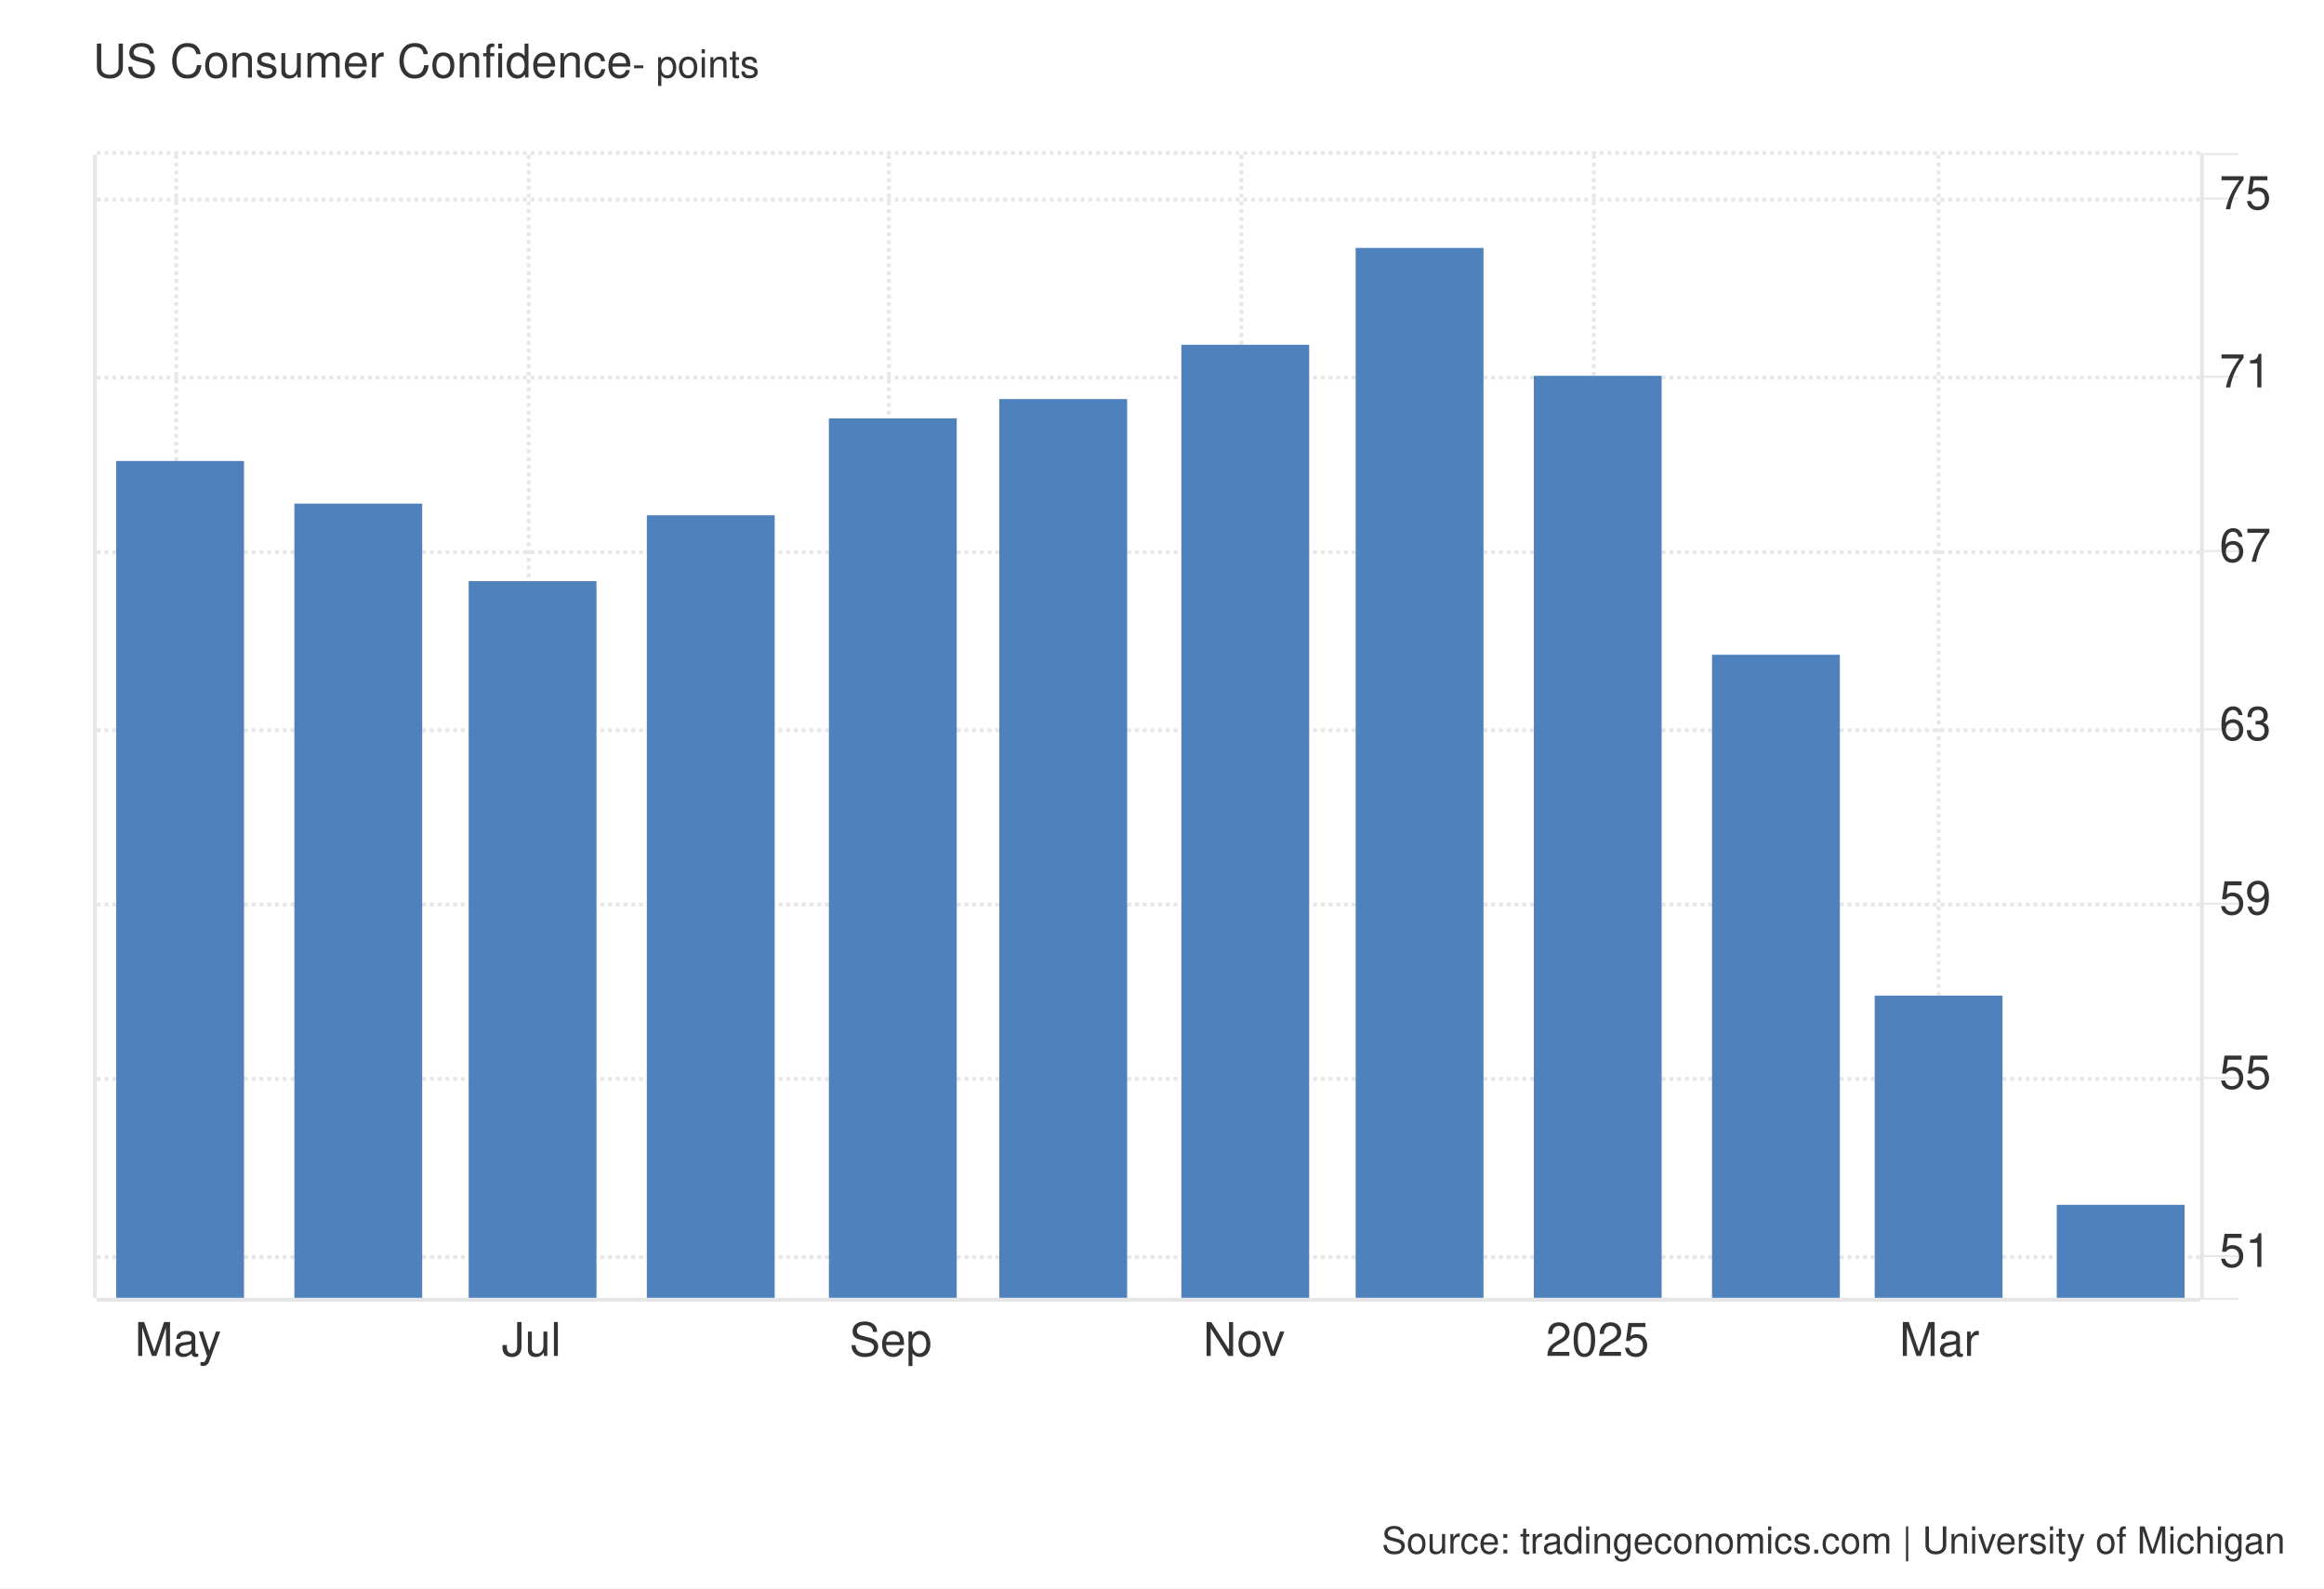
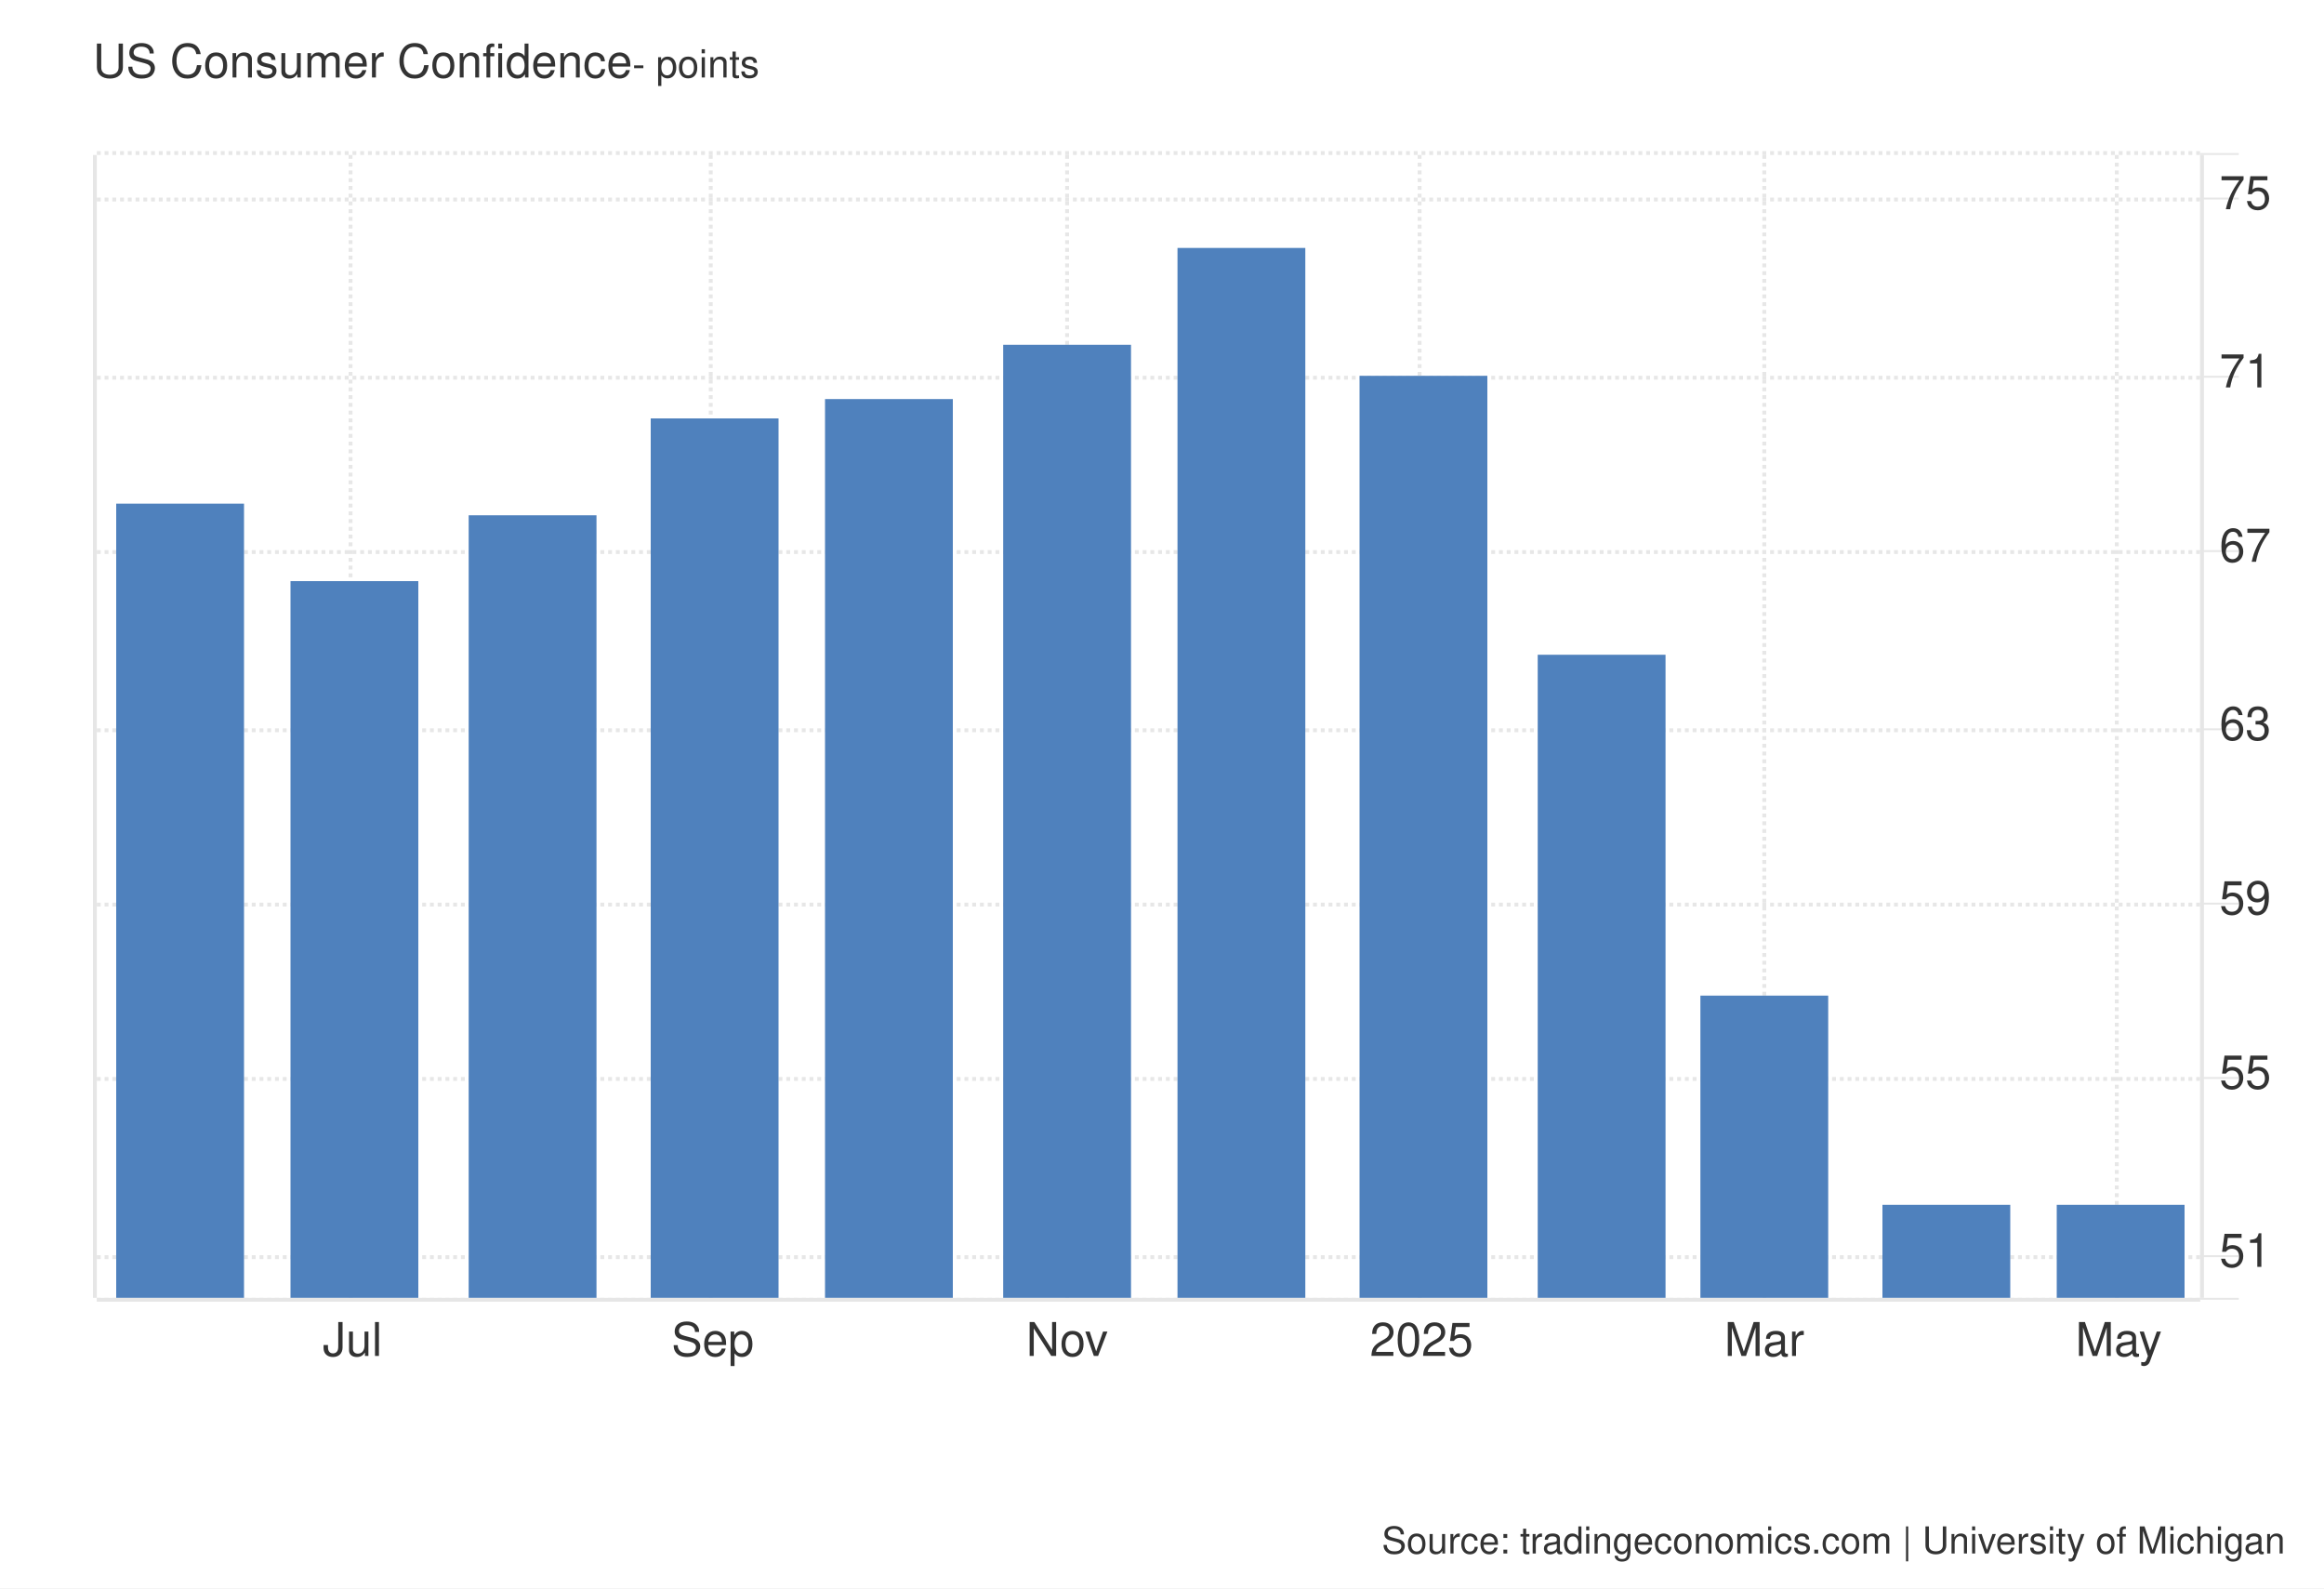
<svg xmlns="http://www.w3.org/2000/svg" version="1.1" class="highcharts-root" style="font-family: &quot;Lucida Grande&quot;, &quot;Lucida Sans Unicode&quot;, Arial, Helvetica, sans-serif; font-size: 12px;" width="600" height="410" viewBox="0 0 600 410">
  <defs>
-     <clipPath id="highcharts-n45bvnv-21-">
+     <clipPath id="highcharts-tb137zo-21-">
      <rect x="0" y="0" width="543" height="295" fill="none" />
    </clipPath>
-     <clipPath id="highcharts-n45bvnv-34-">
+     <clipPath id="highcharts-tb137zo-34-">
      <rect x="0" y="0" width="543" height="295" fill="none" />
    </clipPath>
-     <clipPath id="highcharts-n45bvnv-35-">
+     <clipPath id="highcharts-tb137zo-35-">
      <rect x="25" y="40" width="543" height="295" fill="none" />
    </clipPath>
  </defs>
  <rect fill="#ffffff" class="highcharts-background" x="0" y="0" width="600" height="410" rx="0" ry="0" />
  <rect fill="none" class="highcharts-plot-background" x="25" y="40" width="543" height="295" />
  <g class="highcharts-grid highcharts-xaxis-grid" data-z-index="1">
-     <path fill="none" stroke="#E7E7E7" stroke-width="1" stroke-dasharray="1,1" data-z-index="1" class="highcharts-grid-line" d="M 45.5 40 L 45.5 335" opacity="1" />
-     <path fill="none" stroke="#E7E7E7" stroke-width="1" stroke-dasharray="1,1" data-z-index="1" class="highcharts-grid-line" d="M 136.5 40 L 136.5 335" opacity="1" />
-     <path fill="none" stroke="#E7E7E7" stroke-width="1" stroke-dasharray="1,1" data-z-index="1" class="highcharts-grid-line" d="M 229.5 40 L 229.5 335" opacity="1" />
-     <path fill="none" stroke="#E7E7E7" stroke-width="1" stroke-dasharray="1,1" data-z-index="1" class="highcharts-grid-line" d="M 320.5 40 L 320.5 335" opacity="1" />
-     <path fill="none" stroke="#E7E7E7" stroke-width="1" stroke-dasharray="1,1" data-z-index="1" class="highcharts-grid-line" d="M 411.5 40 L 411.5 335" opacity="1" />
-     <path fill="none" stroke="#E7E7E7" stroke-width="1" stroke-dasharray="1,1" data-z-index="1" class="highcharts-grid-line" d="M 500.5 40 L 500.5 335" opacity="1" />
+     <path fill="none" stroke="#E7E7E7" stroke-width="1" stroke-dasharray="1,1" data-z-index="1" class="highcharts-grid-line" d="M 90.5 40 L 90.5 335" opacity="1" />
+     <path fill="none" stroke="#E7E7E7" stroke-width="1" stroke-dasharray="1,1" data-z-index="1" class="highcharts-grid-line" d="M 183.5 40 L 183.5 335" opacity="1" />
+     <path fill="none" stroke="#E7E7E7" stroke-width="1" stroke-dasharray="1,1" data-z-index="1" class="highcharts-grid-line" d="M 275.5 40 L 275.5 335" opacity="1" />
+     <path fill="none" stroke="#E7E7E7" stroke-width="1" stroke-dasharray="1,1" data-z-index="1" class="highcharts-grid-line" d="M 366.5 40 L 366.5 335" opacity="1" />
+     <path fill="none" stroke="#E7E7E7" stroke-width="1" stroke-dasharray="1,1" data-z-index="1" class="highcharts-grid-line" d="M 455.5 40 L 455.5 335" opacity="1" />
+     <path fill="none" stroke="#E7E7E7" stroke-width="1" stroke-dasharray="1,1" data-z-index="1" class="highcharts-grid-line" d="M 546.5 40 L 546.5 335" opacity="1" />
  </g>
  <g class="highcharts-grid highcharts-yaxis-grid" data-z-index="1">
    <path fill="none" stroke="#E7E7E7" stroke-width="1" stroke-dasharray="1,1" data-z-index="1" class="highcharts-grid-line" d="M 25 335.5 L 568 335.5" opacity="1" />
    <path fill="none" stroke="#E7E7E7" stroke-width="1" stroke-dasharray="1,1" data-z-index="1" class="highcharts-grid-line" d="M 25 324.5 L 568 324.5" opacity="1" />
    <path fill="none" stroke="#E7E7E7" stroke-width="1" stroke-dasharray="1,1" data-z-index="1" class="highcharts-grid-line" d="M 25 278.5 L 568 278.5" opacity="1" />
    <path fill="none" stroke="#E7E7E7" stroke-width="1" stroke-dasharray="1,1" data-z-index="1" class="highcharts-grid-line" d="M 25 233.5 L 568 233.5" opacity="1" />
    <path fill="none" stroke="#E7E7E7" stroke-width="1" stroke-dasharray="1,1" data-z-index="1" class="highcharts-grid-line" d="M 25 188.5 L 568 188.5" opacity="1" />
    <path fill="none" stroke="#E7E7E7" stroke-width="1" stroke-dasharray="1,1" data-z-index="1" class="highcharts-grid-line" d="M 25 142.5 L 568 142.5" opacity="1" />
    <path fill="none" stroke="#E7E7E7" stroke-width="1" stroke-dasharray="1,1" data-z-index="1" class="highcharts-grid-line" d="M 25 97.5 L 568 97.5" opacity="1" />
    <path fill="none" stroke="#E7E7E7" stroke-width="1" stroke-dasharray="1,1" data-z-index="1" class="highcharts-grid-line" d="M 25 51.5 L 568 51.5" opacity="1" />
    <path fill="none" stroke="#E7E7E7" stroke-width="1" stroke-dasharray="1,1" data-z-index="1" class="highcharts-grid-line" d="M 25 39.5 L 568 39.5" opacity="1" />
  </g>
  <rect fill="none" class="highcharts-plot-border" data-z-index="1" x="25" y="40" width="543" height="295" />
  <g class="highcharts-grid highcharts-yaxis-grid" data-z-index="1" />
  <g class="highcharts-axis highcharts-xaxis" data-z-index="2">
    <path fill="none" class="highcharts-axis-line" stroke="#E6E6E6" stroke-width="1" data-z-index="7" d="M 25 335.5 L 568 335.5" />
  </g>
  <g class="highcharts-axis highcharts-yaxis" data-z-index="2">
    <path fill="none" class="highcharts-tick" stroke="#E7E7E7" stroke-width="0.5" d="M 568 335.25 L 578 335.25" opacity="1" />
    <path fill="none" class="highcharts-tick" stroke="#E7E7E7" stroke-width="0.5" d="M 568 324.25 L 578 324.25" opacity="1" />
    <path fill="none" class="highcharts-tick" stroke="#E7E7E7" stroke-width="0.5" d="M 568 278.25 L 578 278.25" opacity="1" />
    <path fill="none" class="highcharts-tick" stroke="#E7E7E7" stroke-width="0.5" d="M 568 233.25 L 578 233.25" opacity="1" />
    <path fill="none" class="highcharts-tick" stroke="#E7E7E7" stroke-width="0.5" d="M 568 188.25 L 578 188.25" opacity="1" />
    <path fill="none" class="highcharts-tick" stroke="#E7E7E7" stroke-width="0.5" d="M 568 142.25 L 578 142.25" opacity="1" />
    <path fill="none" class="highcharts-tick" stroke="#E7E7E7" stroke-width="0.5" d="M 568 97.25 L 578 97.25" opacity="1" />
    <path fill="none" class="highcharts-tick" stroke="#E7E7E7" stroke-width="0.5" d="M 568 51.25 L 578 51.25" opacity="1" />
    <path fill="none" class="highcharts-tick" stroke="#E7E7E7" stroke-width="0.5" d="M 568 39.75 L 578 39.75" opacity="1" />
    <path fill="none" class="highcharts-axis-line" stroke="#E6E6E6" stroke-width="1" data-z-index="7" d="M 568.5 40 L 568.5 335" />
  </g>
  <g class="highcharts-axis highcharts-yaxis" data-z-index="2">
    <path fill="none" class="highcharts-axis-line" stroke="#E6E6E6" stroke-width="1" data-z-index="7" d="M 24.5 40 L 24.5 335" />
  </g>
  <g class="highcharts-series-group" data-z-index="3">
-     <g class="highcharts-series highcharts-series-0 highcharts-column-series" data-z-index="4" opacity="1" transform="translate(25,40) scale(1 1)" clip-path="url(#highcharts-n45bvnv-34-)">
-       <rect x="5" y="79" width="33" height="217" fill="#4f81bd" opacity="1" class="highcharts-point" />
-       <rect x="51" y="90" width="33" height="206" fill="#4f81bd" opacity="1" class="highcharts-point" />
-       <rect x="96" y="110" width="33" height="186" fill="#4f81bd" opacity="1" class="highcharts-point" />
-       <rect x="142" y="93" width="33" height="203" fill="#4f81bd" opacity="1" class="highcharts-point" />
-       <rect x="189" y="68" width="33" height="228" fill="#4f81bd" opacity="1" class="highcharts-point" />
-       <rect x="233" y="63" width="33" height="233" fill="#4f81bd" opacity="1" class="highcharts-point" />
-       <rect x="280" y="49" width="33" height="247" fill="#4f81bd" opacity="1" class="highcharts-point" />
-       <rect x="325" y="24" width="33" height="272" fill="#4f81bd" opacity="1" class="highcharts-point" />
-       <rect x="371" y="57" width="33" height="239" fill="#4f81bd" opacity="1" class="highcharts-point" />
-       <rect x="417" y="129" width="33" height="167" fill="#4f81bd" opacity="1" class="highcharts-point" />
-       <rect x="459" y="217" width="33" height="79" fill="#4f81bd" opacity="1" class="highcharts-point" />
+     <g class="highcharts-series highcharts-series-0 highcharts-column-series" data-z-index="4" opacity="1" transform="translate(25,40) scale(1 1)" clip-path="url(#highcharts-tb137zo-34-)">
+       <rect x="5" y="90" width="33" height="206" fill="#4f81bd" opacity="1" class="highcharts-point" />
+       <rect x="50" y="110" width="33" height="186" fill="#4f81bd" opacity="1" class="highcharts-point" />
+       <rect x="96" y="93" width="33" height="203" fill="#4f81bd" opacity="1" class="highcharts-point" />
+       <rect x="143" y="68" width="33" height="228" fill="#4f81bd" opacity="1" class="highcharts-point" />
+       <rect x="188" y="63" width="33" height="233" fill="#4f81bd" opacity="1" class="highcharts-point" />
+       <rect x="234" y="49" width="33" height="247" fill="#4f81bd" opacity="1" class="highcharts-point" />
+       <rect x="279" y="24" width="33" height="272" fill="#4f81bd" opacity="1" class="highcharts-point" />
+       <rect x="326" y="57" width="33" height="239" fill="#4f81bd" opacity="1" class="highcharts-point" />
+       <rect x="372" y="129" width="33" height="167" fill="#4f81bd" opacity="1" class="highcharts-point" />
+       <rect x="414" y="217" width="33" height="79" fill="#4f81bd" opacity="1" class="highcharts-point" />
+       <rect x="461" y="271" width="33" height="25" fill="#4f81bd" opacity="1" class="highcharts-point" />
      <rect x="506" y="271" width="33" height="25" fill="#4f81bd" opacity="1" class="highcharts-point" />
    </g>
    <g class="highcharts-markers highcharts-series-0 highcharts-column-series" data-z-index="4" opacity="1" transform="translate(25,40) scale(1 1)" clip-path="none" />
  </g>
  <text x="24" text-anchor="start" class="highcharts-title" data-z-index="4" style="color: rgb(51, 51, 51); font-size: 1em; fill: rgb(51, 51, 51); font-family: Helvetica;" y="20">US Consumer Confidence<tspan style="font-size: 10px;"> - points</tspan>
  </text>
  <text x="590" text-anchor="end" class="highcharts-subtitle" data-z-index="4" style="color: rgb(51, 51, 51); fill: rgb(51, 51, 51); font-size: 0.8em; font-family: Helvetica;" y="401">Source: tradingeconomics.com | University of Michigan</text>
  <text x="10" text-anchor="start" class="highcharts-caption" data-z-index="4" style="color: rgb(102, 102, 102); fill: rgb(102, 102, 102);" y="407" />
  <g class="highcharts-axis-labels highcharts-xaxis-labels" data-z-index="7">
-     <text x="45.942" style="color: rgb(51, 51, 51); cursor: default; font-size: 1em; font-family: Helvetica; fill: rgb(51, 51, 51);" text-anchor="middle" transform="translate(0,0)" y="350" opacity="1">May</text>
-     <text x="137.19" style="color: rgb(51, 51, 51); cursor: default; font-size: 1em; font-family: Helvetica; fill: rgb(51, 51, 51);" text-anchor="middle" transform="translate(0,0)" y="350" opacity="1">Jul</text>
-     <text x="229.934" style="color: rgb(51, 51, 51); cursor: default; font-size: 1em; font-family: Helvetica; fill: rgb(51, 51, 51);" text-anchor="middle" transform="translate(0,0)" y="350" opacity="1">Sep</text>
-     <text x="321.182" style="color: rgb(51, 51, 51); cursor: default; font-size: 1em; font-family: Helvetica; fill: rgb(51, 51, 51);" text-anchor="middle" transform="translate(0,0)" y="350" opacity="1">Nov</text>
-     <text x="412.43" style="color: rgb(51, 51, 51); cursor: default; font-size: 1em; font-family: Helvetica; fill: rgb(51, 51, 51);" text-anchor="middle" transform="translate(0,0)" y="350" opacity="1">2025</text>
-     <text x="500.686" style="color: rgb(51, 51, 51); cursor: default; font-size: 1em; font-family: Helvetica; fill: rgb(51, 51, 51);" text-anchor="middle" transform="translate(0,0)" y="350" opacity="1">Mar</text>
+     <text x="91" style="color: rgb(51, 51, 51); cursor: default; font-size: 1em; font-family: Helvetica; fill: rgb(51, 51, 51);" text-anchor="middle" transform="translate(0,0)" y="350" opacity="1">Jul</text>
+     <text x="184" style="color: rgb(51, 51, 51); cursor: default; font-size: 1em; font-family: Helvetica; fill: rgb(51, 51, 51);" text-anchor="middle" transform="translate(0,0)" y="350" opacity="1">Sep</text>
+     <text x="275.5" style="color: rgb(51, 51, 51); cursor: default; font-size: 1em; font-family: Helvetica; fill: rgb(51, 51, 51);" text-anchor="middle" transform="translate(0,0)" y="350" opacity="1">Nov</text>
+     <text x="367" style="color: rgb(51, 51, 51); cursor: default; font-size: 1em; font-family: Helvetica; fill: rgb(51, 51, 51);" text-anchor="middle" transform="translate(0,0)" y="350" opacity="1">2025</text>
+     <text x="455.5" style="color: rgb(51, 51, 51); cursor: default; font-size: 1em; font-family: Helvetica; fill: rgb(51, 51, 51);" text-anchor="middle" transform="translate(0,0)" y="350" opacity="1">Mar</text>
+     <text x="547" style="color: rgb(51, 51, 51); cursor: default; font-size: 1em; font-family: Helvetica; fill: rgb(51, 51, 51);" text-anchor="middle" transform="translate(0,0)" y="350" opacity="1">May</text>
  </g>
  <g class="highcharts-axis-labels highcharts-yaxis-labels" data-z-index="7">
    <text x="0" style="color: rgb(51, 51, 51); cursor: default; font-size: 1em; font-family: Helvetica; fill: rgb(51, 51, 51);" text-anchor="start" transform="translate(0,0)" visibility="hidden">
      <tspan class="yLabels_">50</tspan>
    </text>
    <text x="573" style="color: rgb(51, 51, 51); cursor: default; font-size: 1em; font-family: Helvetica; fill: rgb(51, 51, 51);" text-anchor="start" transform="translate(0,0)" y="327" opacity="1">
      <tspan class="yLabels_">51</tspan>
    </text>
    <text x="573" style="color: rgb(51, 51, 51); cursor: default; font-size: 1em; font-family: Helvetica; fill: rgb(51, 51, 51);" text-anchor="start" transform="translate(0,0)" y="281" opacity="1">
      <tspan class="yLabels_">55</tspan>
    </text>
    <text x="573" style="color: rgb(51, 51, 51); cursor: default; font-size: 1em; font-family: Helvetica; fill: rgb(51, 51, 51);" text-anchor="start" transform="translate(0,0)" y="236" opacity="1">
      <tspan class="yLabels_">59</tspan>
    </text>
    <text x="573" style="color: rgb(51, 51, 51); cursor: default; font-size: 1em; font-family: Helvetica; fill: rgb(51, 51, 51);" text-anchor="start" transform="translate(0,0)" y="191" opacity="1">
      <tspan class="yLabels_">63</tspan>
    </text>
    <text x="573" style="color: rgb(51, 51, 51); cursor: default; font-size: 1em; font-family: Helvetica; fill: rgb(51, 51, 51);" text-anchor="start" transform="translate(0,0)" y="145" opacity="1">
      <tspan class="yLabels_">67</tspan>
    </text>
    <text x="573" style="color: rgb(51, 51, 51); cursor: default; font-size: 1em; font-family: Helvetica; fill: rgb(51, 51, 51);" text-anchor="start" transform="translate(0,0)" y="100" opacity="1">
      <tspan class="yLabels_">71</tspan>
    </text>
    <text x="573" style="color: rgb(51, 51, 51); cursor: default; font-size: 1em; font-family: Helvetica; fill: rgb(51, 51, 51);" text-anchor="start" transform="translate(0,0)" y="54" opacity="1">
      <tspan class="yLabels_">75</tspan>
    </text>
    <text x="0" style="color: rgb(51, 51, 51); cursor: default; font-size: 1em; font-family: Helvetica; fill: rgb(51, 51, 51);" text-anchor="start" transform="translate(0,0)" visibility="hidden">
      <tspan class="yLabels_">76</tspan>
    </text>
  </g>
  <g class="highcharts-axis-labels highcharts-yaxis-labels" data-z-index="7" />
-   <g class="highcharts-control-points" data-z-index="99" clip-path="url(#highcharts-n45bvnv-35-)" />
+   <g class="highcharts-control-points" data-z-index="99" clip-path="url(#highcharts-tb137zo-35-)" />
</svg>
